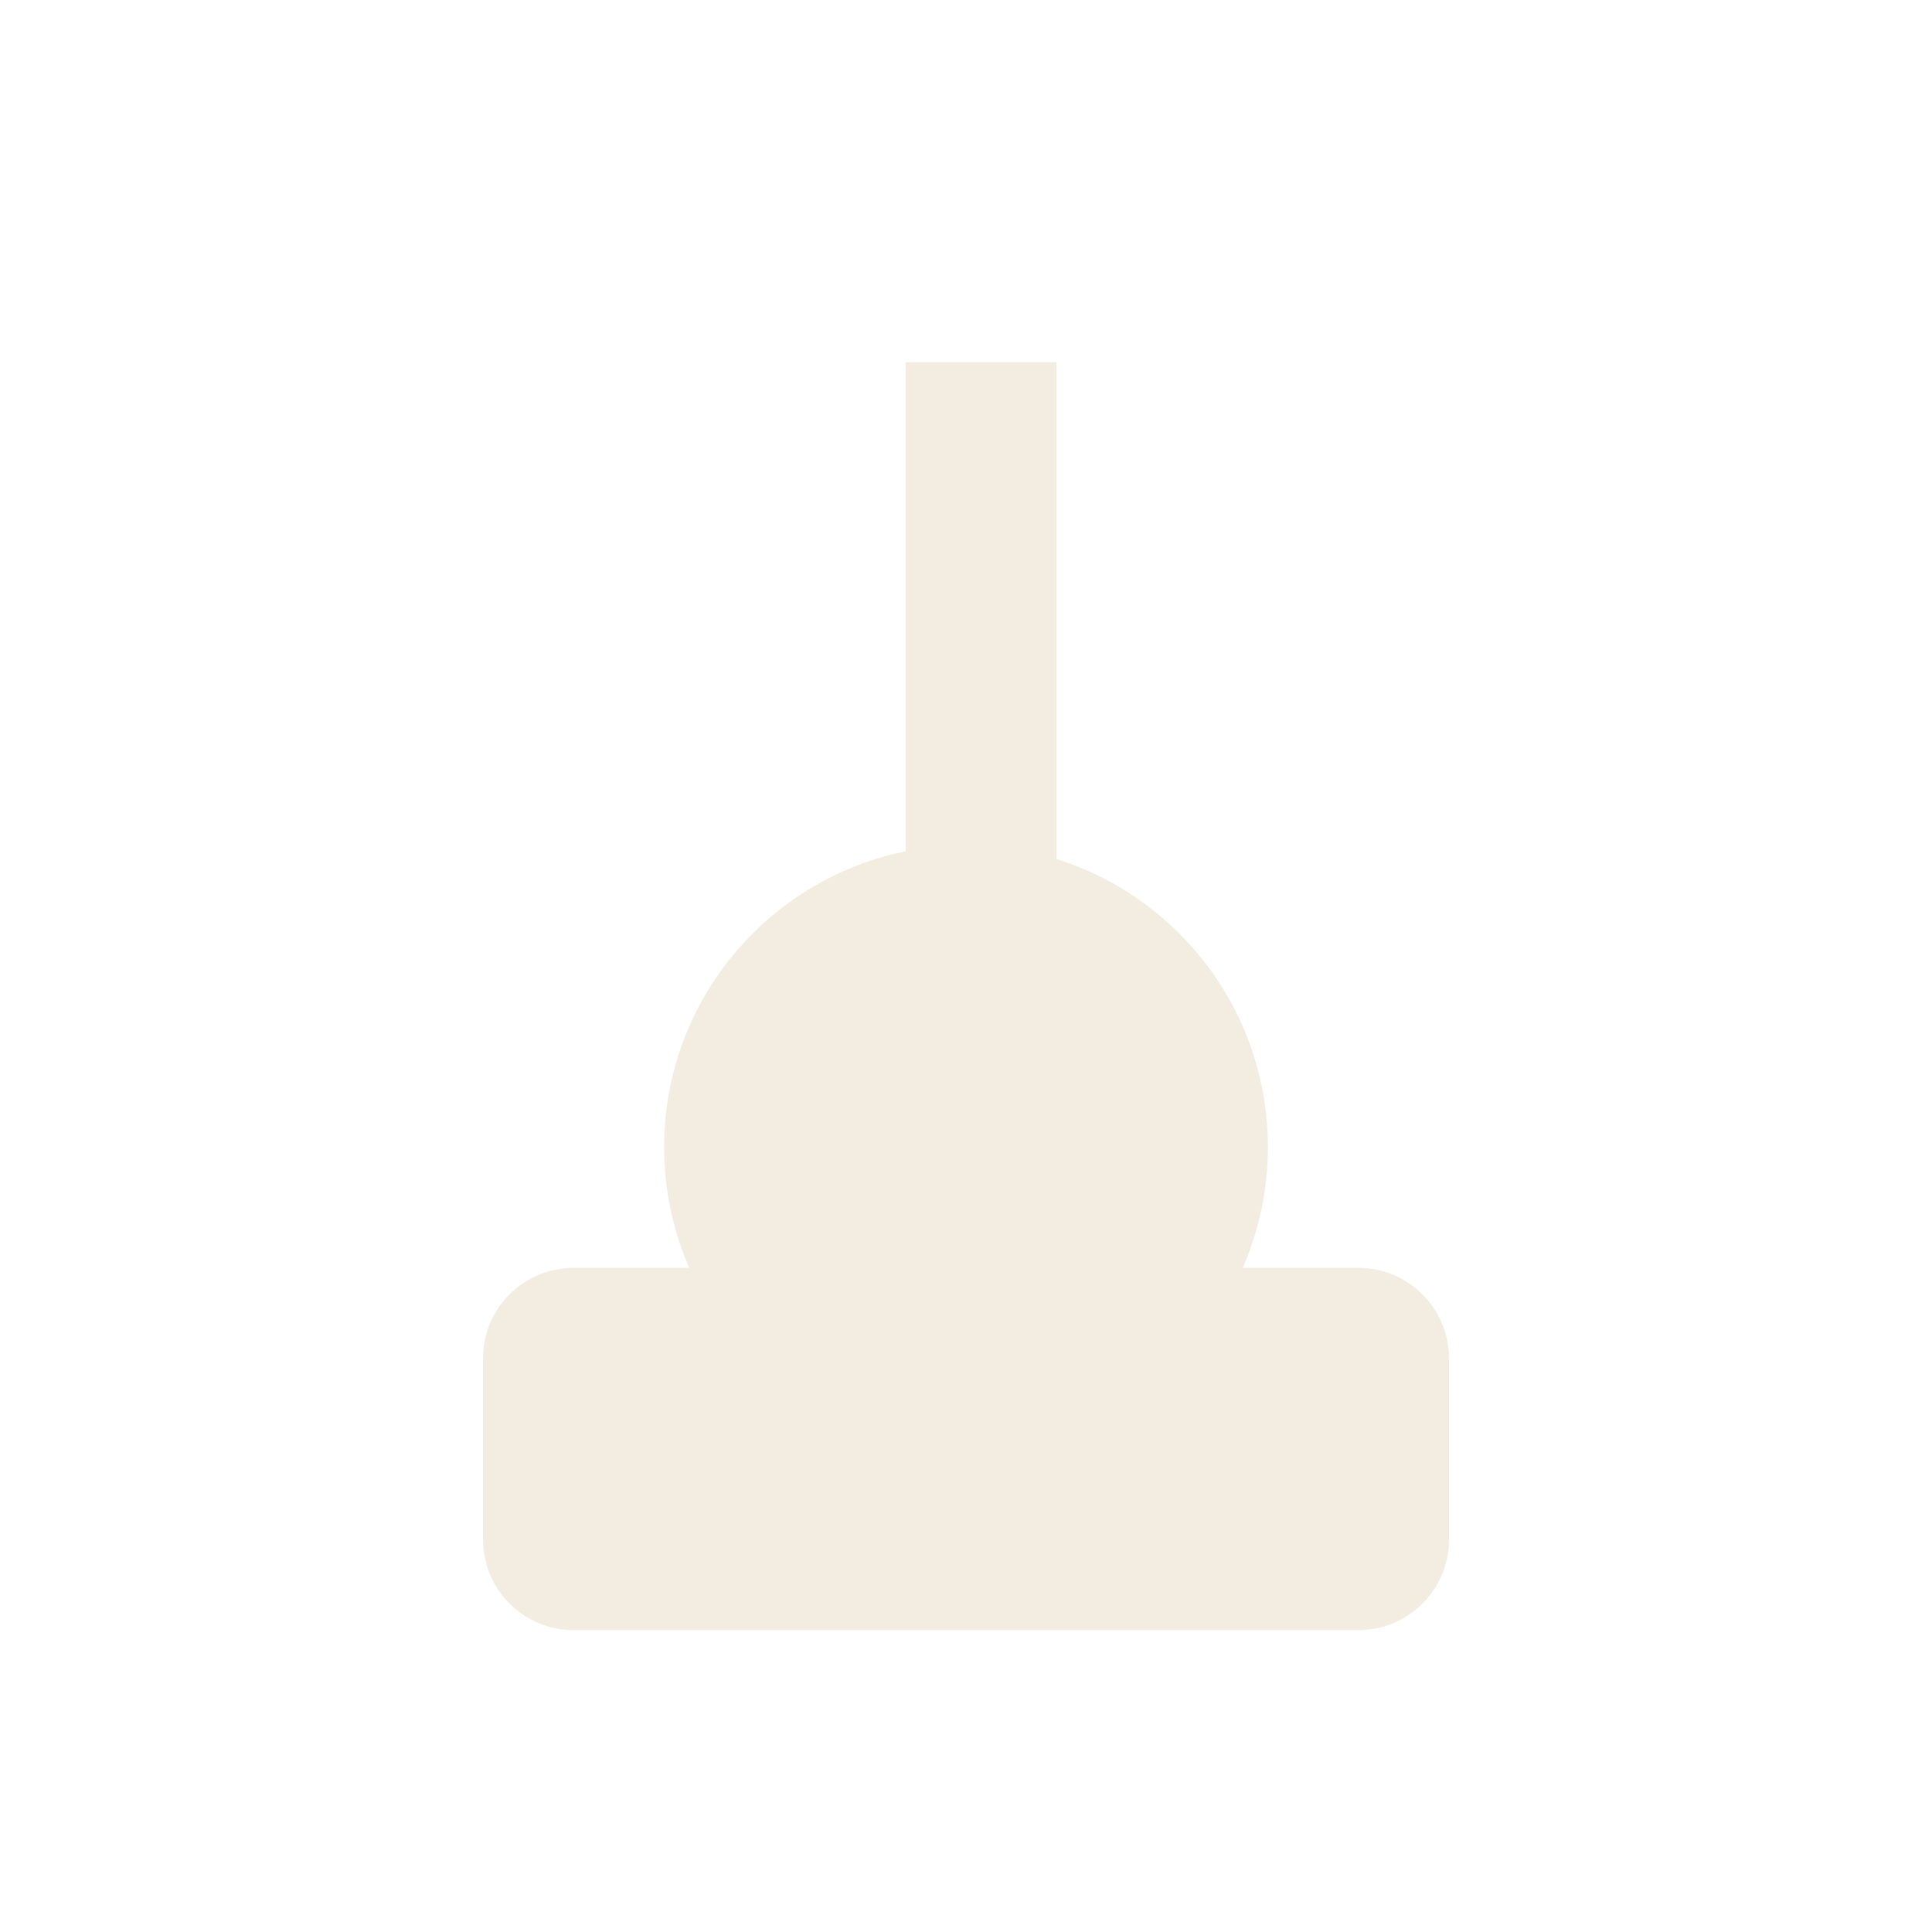
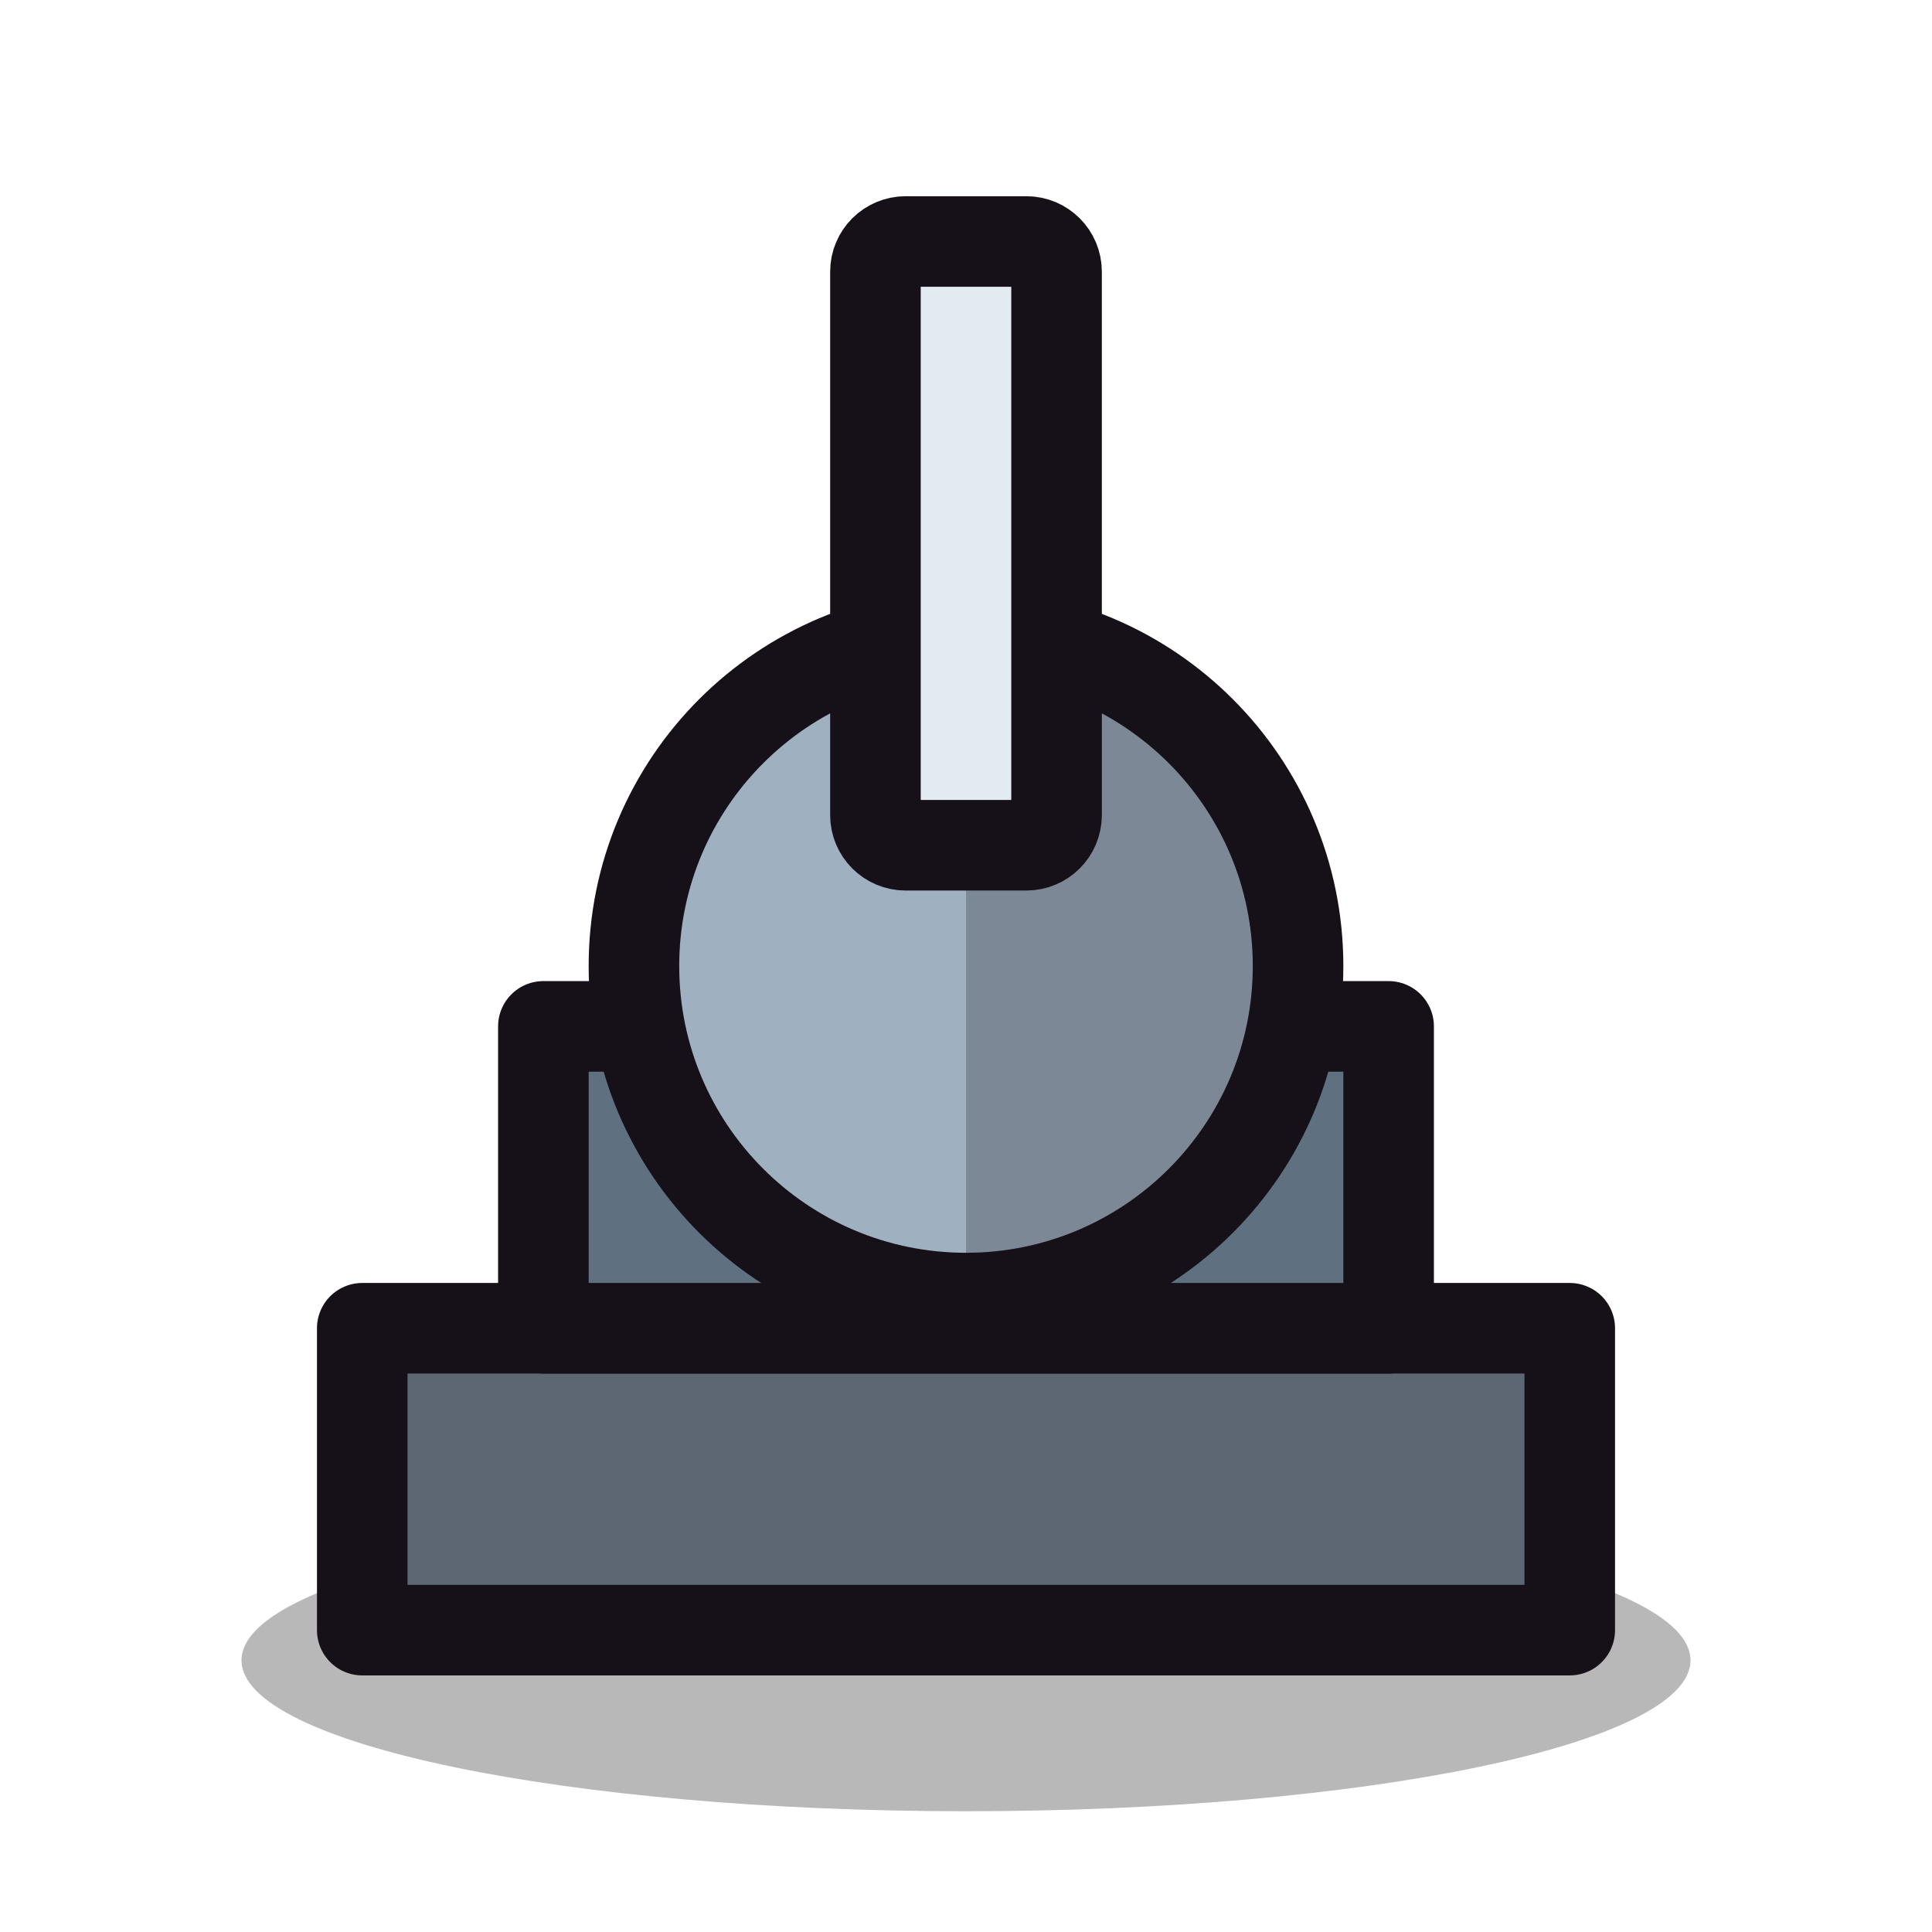
<svg xmlns="http://www.w3.org/2000/svg" viewBox="0 0 64 64">
-   <rect x="16" y="42" width="32" height="12" rx="3" fill="#f2ede0" />
-   <circle cx="32" cy="38" r="10" fill="#f2ede0" />
-   <rect x="30" y="12" width="5" height="22" fill="#f2ede0" />
+   <ellipse cx="32" cy="55" rx="24" ry="5" fill="#000" opacity="0.28" />
+   <path d="M12 44 h40 v10 H12 Z" fill="#5d6773" stroke="#161018" stroke-width="3" stroke-linejoin="round" />
+   <path d="M18 34 h28 v10 H18 Z" fill="#5f7080" stroke="#161018" stroke-width="3" stroke-linejoin="round" />
+   <circle cx="32" cy="32" r="11" fill="#9fb0c0" stroke="#161018" stroke-width="3" />
+   <path d="M32 21 a11 11 0 0 1 0 22 Z" fill="#161018" opacity="0.25" />
+   <rect x="29" y="8" width="6" height="20" rx="1" fill="#e2ebf2" stroke="#161018" stroke-width="3" />
</svg>
